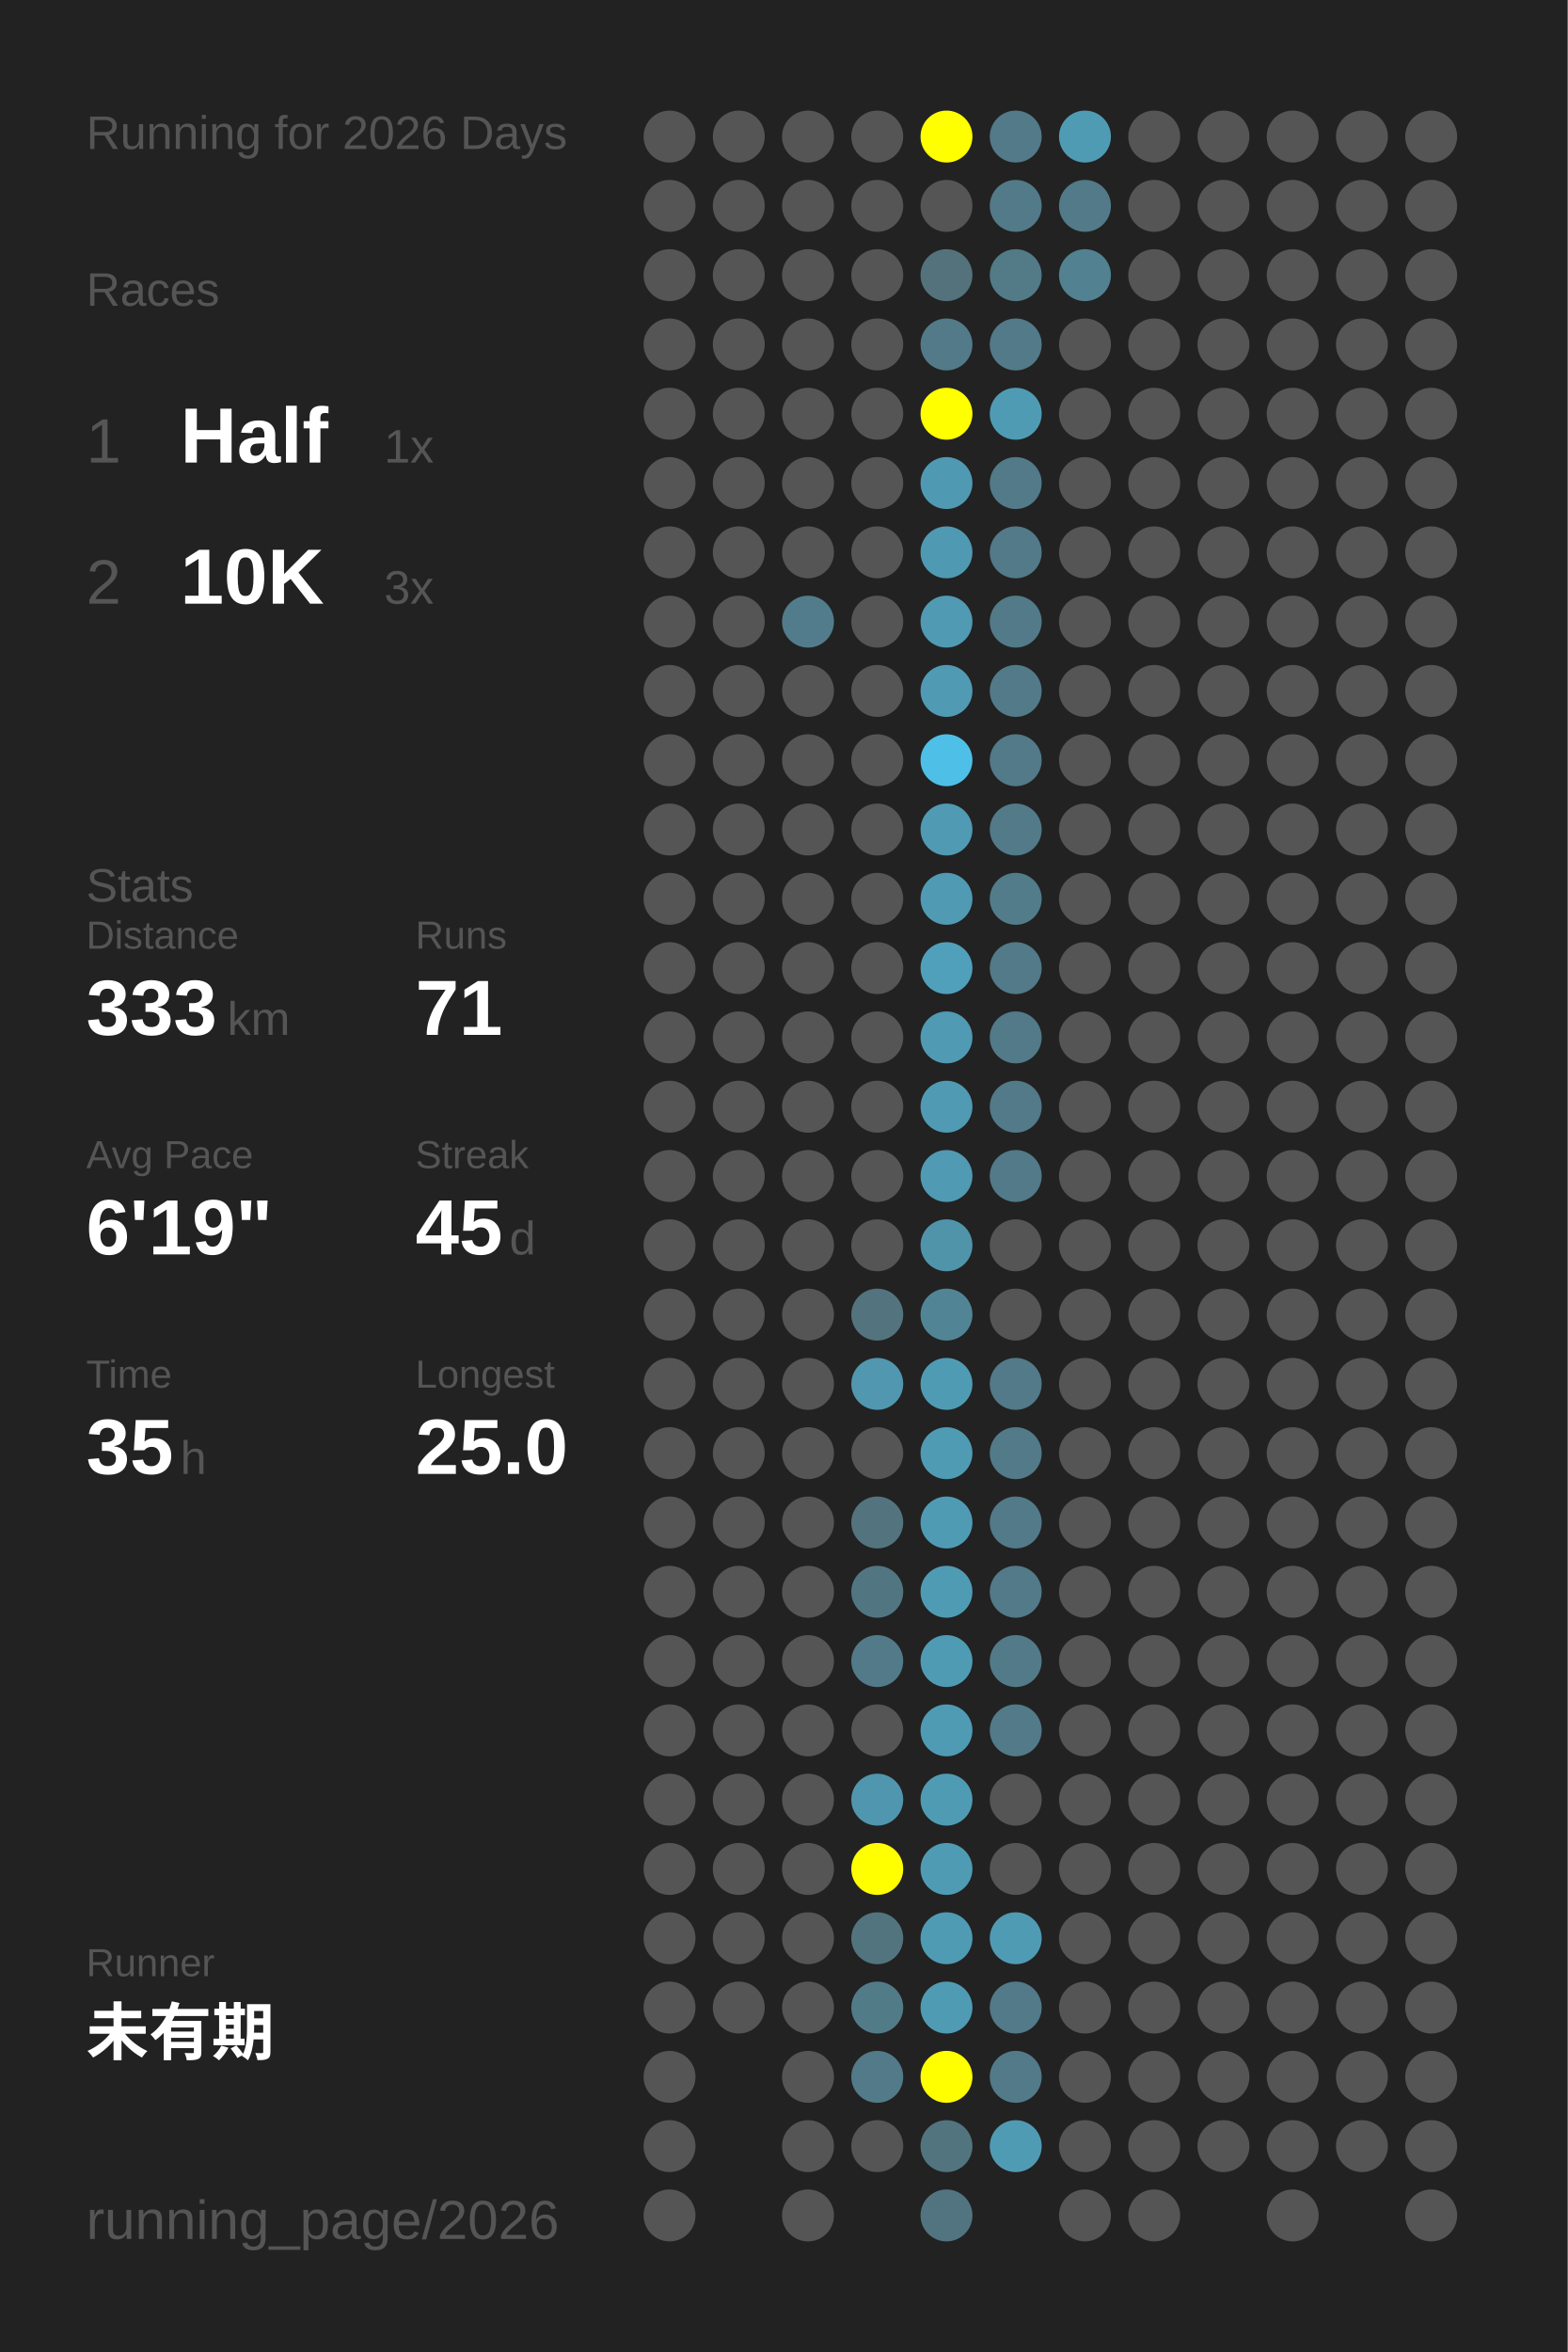
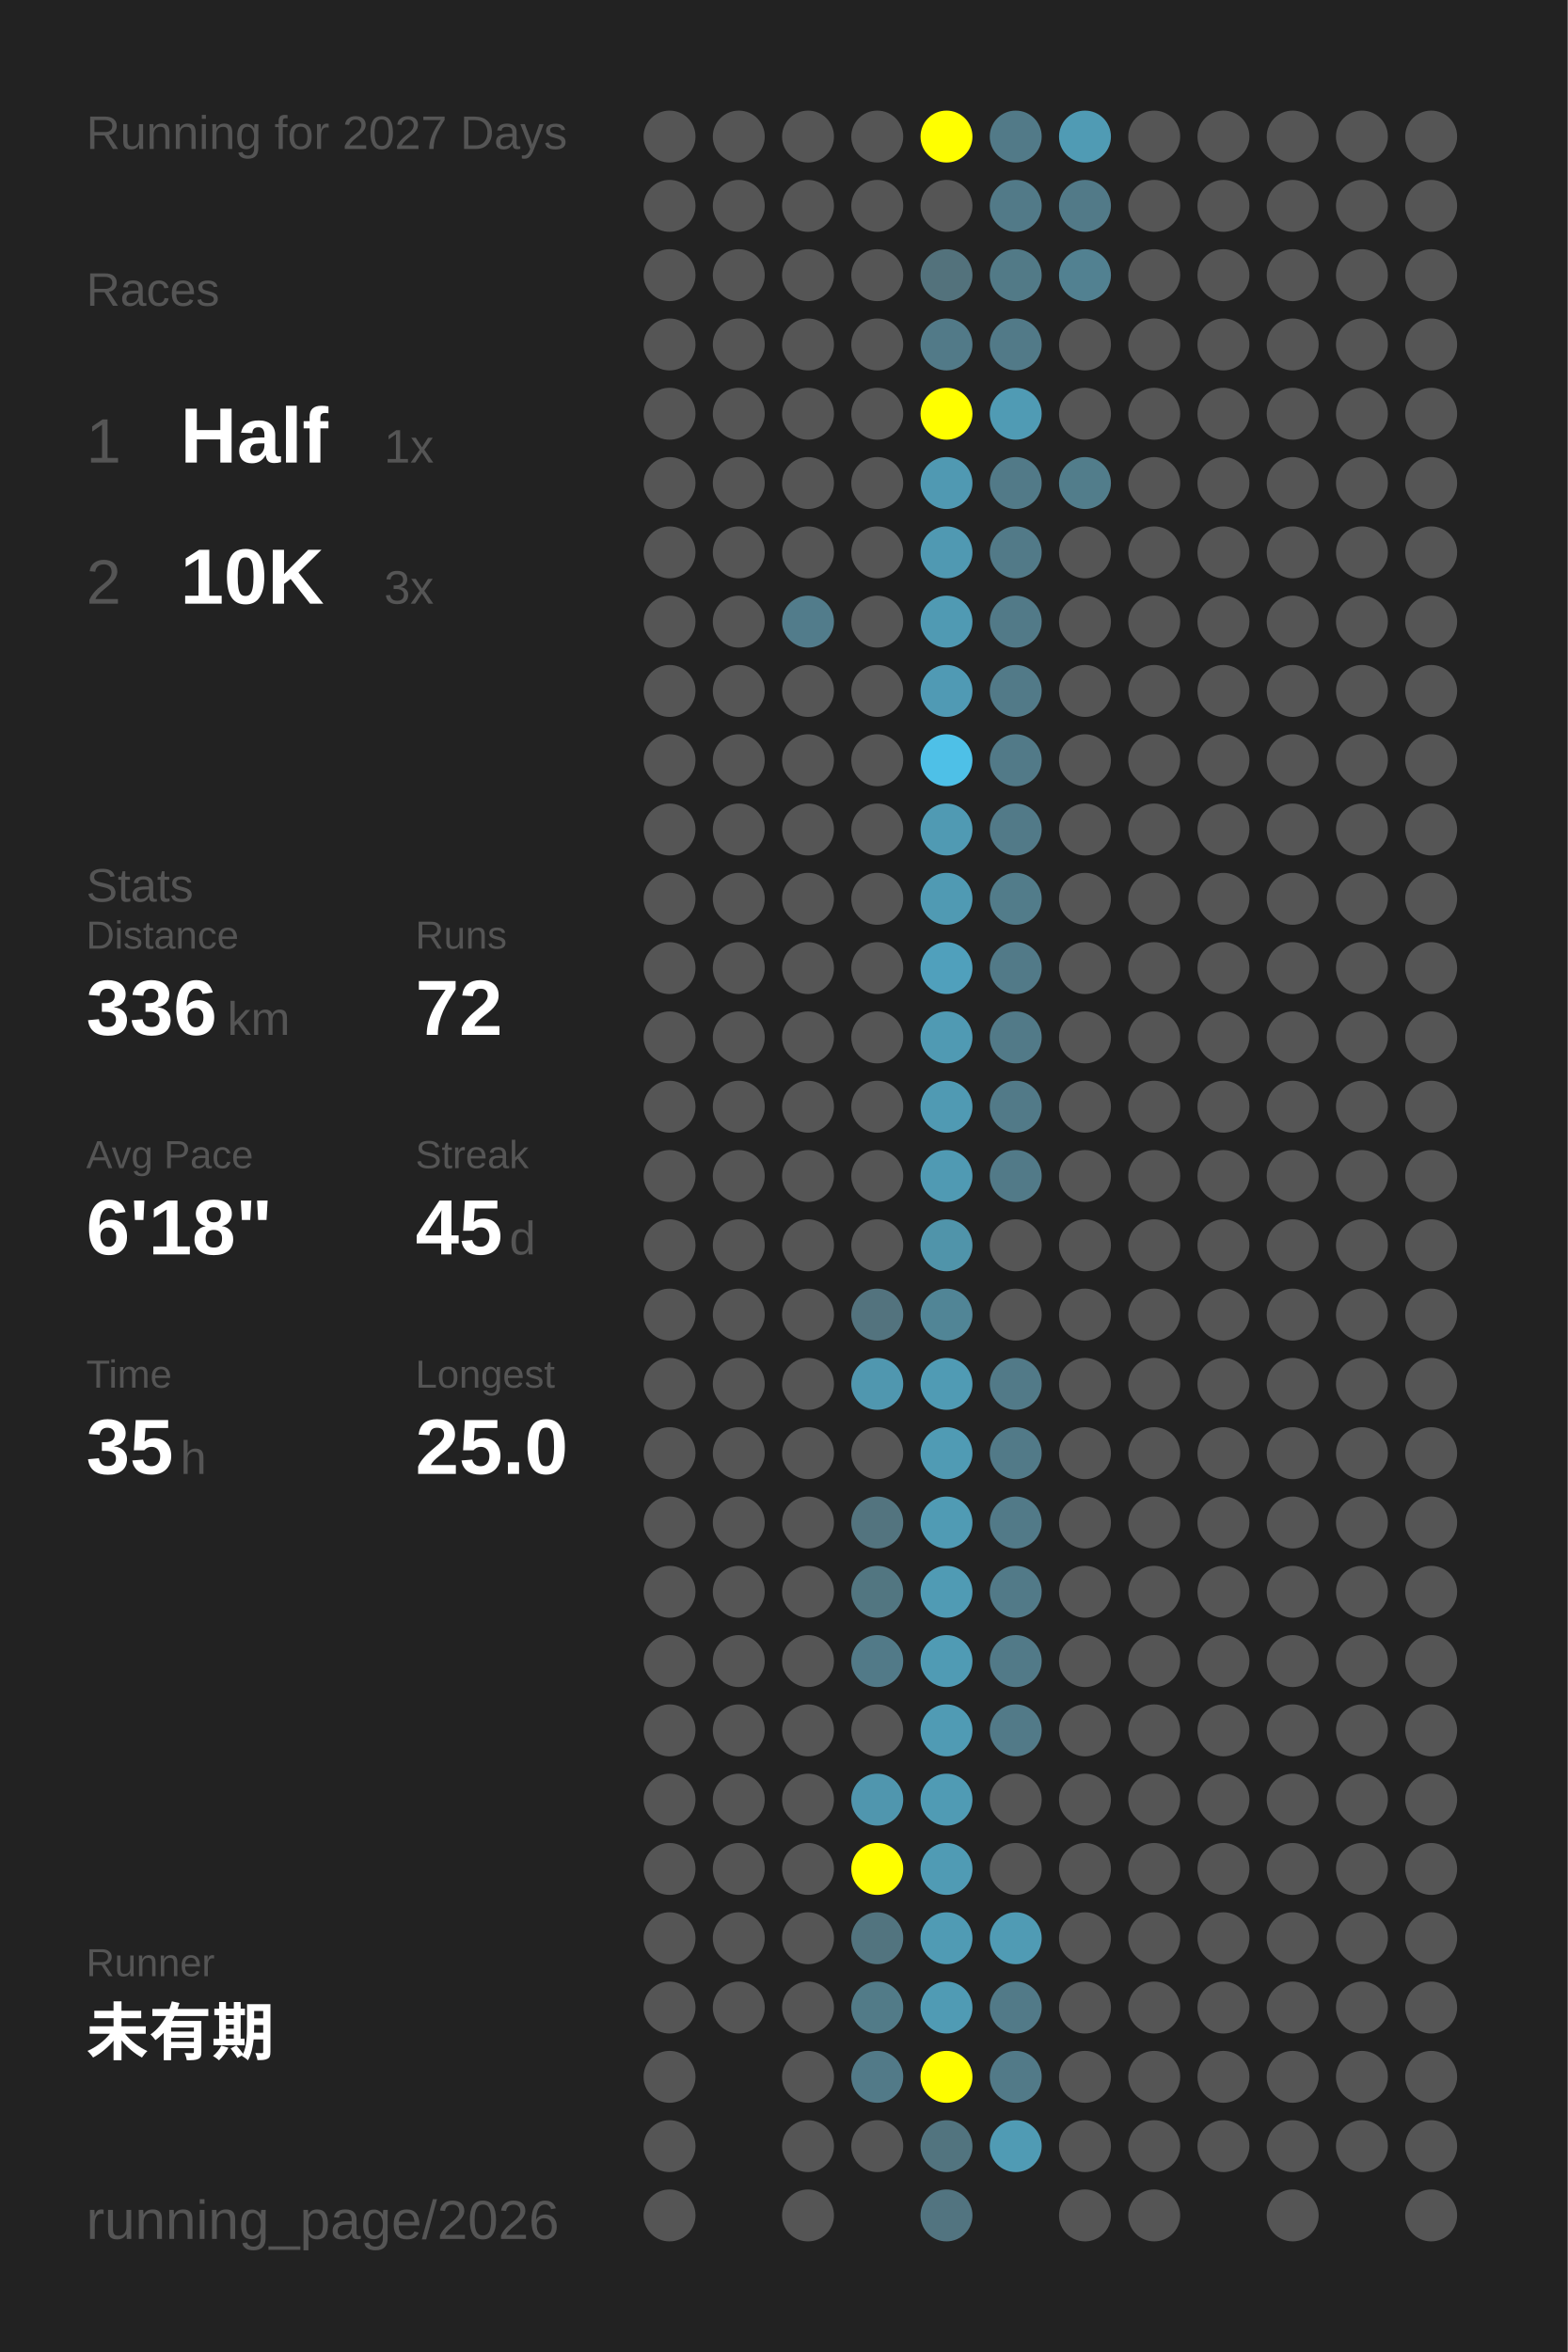
<svg xmlns="http://www.w3.org/2000/svg" baseProfile="full" height="300mm" version="1.1" viewBox="0,0,200,300" width="200mm">
  <defs />
  <rect fill="#222222" height="300" width="200" x="0" y="0" />
-   <text fill="#555555" style="font-size:6px; font-family:Arial;" x="11" y="19">Running for 2026 Days</text>
+   <text fill="#555555" style="font-size:6px; font-family:Arial;" x="11" y="19">Running for 2027 Days</text>
  <text fill="#555555" style="font-size:6px; font-family:Arial;" x="11" y="39">Races</text>
  <text fill="#555555" style="font-size:8px; font-family:Arial;" x="11" y="59">1</text>
  <text fill="#FFFFFF" style="font-size:10px; font-family:Arial; font-weight:bold;" x="23" y="59">Half</text>
  <text fill="#555555" style="font-size:6px; font-family:Arial;" x="49" y="59">1x</text>
  <text fill="#555555" style="font-size:8px; font-family:Arial;" x="11" y="77">2</text>
  <text fill="#FFFFFF" style="font-size:10px; font-family:Arial; font-weight:bold;" x="23" y="77">10K</text>
  <text fill="#555555" style="font-size:6px; font-family:Arial;" x="49" y="77">3x</text>
  <text fill="#555555" style="font-size:6px; font-family:Arial;" x="11" y="115">Stats</text>
  <text fill="#555555" style="font-size:5px; font-family:Arial;" x="11" y="121">Distance</text>
-   <text fill="#FFFFFF" style="font-size:10px; font-family:Arial; font-weight:bold;" x="11" y="132">333</text>
+   <text fill="#FFFFFF" style="font-size:10px; font-family:Arial; font-weight:bold;" x="11" y="132">336</text>
  <text fill="#555555" style="font-size:6px; font-family:Arial;" x="29" y="132">km</text>
  <text fill="#555555" style="font-size:5px; font-family:Arial;" x="53" y="121">Runs</text>
-   <text fill="#FFFFFF" style="font-size:10px; font-family:Arial; font-weight:bold;" x="53" y="132">71</text>
+   <text fill="#FFFFFF" style="font-size:10px; font-family:Arial; font-weight:bold;" x="53" y="132">72</text>
  <text fill="#555555" style="font-size:5px; font-family:Arial;" x="11" y="149">Avg Pace</text>
-   <text fill="#FFFFFF" style="font-size:10px; font-family:Arial; font-weight:bold;" x="11" y="160">6'19"</text>
+   <text fill="#FFFFFF" style="font-size:10px; font-family:Arial; font-weight:bold;" x="11" y="160">6'18"</text>
  <text fill="#555555" style="font-size:5px; font-family:Arial;" x="53" y="149">Streak</text>
  <text fill="#FFFFFF" style="font-size:10px; font-family:Arial; font-weight:bold;" x="53" y="160">45</text>
  <text fill="#555555" style="font-size:6px; font-family:Arial;" x="65" y="160">d</text>
  <text fill="#555555" style="font-size:5px; font-family:Arial;" x="11" y="177">Time</text>
  <text fill="#FFFFFF" style="font-size:10px; font-family:Arial; font-weight:bold;" x="11" y="188">35</text>
  <text fill="#555555" style="font-size:6px; font-family:Arial;" x="23" y="188">h</text>
  <text fill="#555555" style="font-size:5px; font-family:Arial;" x="53" y="177">Longest</text>
  <text fill="#FFFFFF" style="font-size:10px; font-family:Arial; font-weight:bold;" x="53" y="188">25.0</text>
  <text fill="#555555" style="font-size:5px; font-family:Arial;" x="11" y="252.065">Runner</text>
  <text fill="#FFFFFF" style="font-size:8px; font-family:Arial; font-weight:bold;" x="11" y="262.065">未有期</text>
  <text fill="#555555" style="font-size:7px; font-family:Arial;" x="11" y="285.581">running_page/2026</text>
  <circle cx="85.417" cy="17.419" fill="#555555" r="3.312" />
  <circle cx="85.417" cy="26.258" fill="#555555" r="3.312" />
  <circle cx="85.417" cy="35.097" fill="#555555" r="3.312" />
  <circle cx="85.417" cy="43.935" fill="#555555" r="3.312" />
  <circle cx="85.417" cy="52.774" fill="#555555" r="3.312" />
  <circle cx="85.417" cy="61.613" fill="#555555" r="3.312" />
  <circle cx="85.417" cy="70.452" fill="#555555" r="3.312" />
  <circle cx="85.417" cy="79.29" fill="#555555" r="3.312" />
  <circle cx="85.417" cy="88.129" fill="#555555" r="3.312" />
  <circle cx="85.417" cy="96.968" fill="#555555" r="3.312" />
  <circle cx="85.417" cy="105.806" fill="#555555" r="3.312" />
  <circle cx="85.417" cy="114.645" fill="#555555" r="3.312" />
  <circle cx="85.417" cy="123.484" fill="#555555" r="3.312" />
  <circle cx="85.417" cy="132.323" fill="#555555" r="3.312" />
  <circle cx="85.417" cy="141.161" fill="#555555" r="3.312" />
  <circle cx="85.417" cy="150" fill="#555555" r="3.312" />
  <circle cx="85.417" cy="158.839" fill="#555555" r="3.312" />
  <circle cx="85.417" cy="167.677" fill="#555555" r="3.312" />
  <circle cx="85.417" cy="176.516" fill="#555555" r="3.312" />
  <circle cx="85.417" cy="185.355" fill="#555555" r="3.312" />
  <circle cx="85.417" cy="194.194" fill="#555555" r="3.312" />
  <circle cx="85.417" cy="203.032" fill="#555555" r="3.312" />
  <circle cx="85.417" cy="211.871" fill="#555555" r="3.312" />
  <circle cx="85.417" cy="220.71" fill="#555555" r="3.312" />
  <circle cx="85.417" cy="229.548" fill="#555555" r="3.312" />
  <circle cx="85.417" cy="238.387" fill="#555555" r="3.312" />
  <circle cx="85.417" cy="247.226" fill="#555555" r="3.312" />
  <circle cx="85.417" cy="256.065" fill="#555555" r="3.312" />
  <circle cx="85.417" cy="264.903" fill="#555555" r="3.312" />
  <circle cx="85.417" cy="273.742" fill="#555555" r="3.312" />
  <circle cx="85.417" cy="282.581" fill="#555555" r="3.312" />
  <circle cx="94.25" cy="17.419" fill="#555555" r="3.312" />
  <circle cx="94.25" cy="26.258" fill="#555555" r="3.312" />
  <circle cx="94.25" cy="35.097" fill="#555555" r="3.312" />
  <circle cx="94.25" cy="43.935" fill="#555555" r="3.312" />
  <circle cx="94.25" cy="52.774" fill="#555555" r="3.312" />
  <circle cx="94.25" cy="61.613" fill="#555555" r="3.312" />
  <circle cx="94.25" cy="70.452" fill="#555555" r="3.312" />
  <circle cx="94.25" cy="79.29" fill="#555555" r="3.312" />
  <circle cx="94.25" cy="88.129" fill="#555555" r="3.312" />
  <circle cx="94.25" cy="96.968" fill="#555555" r="3.312" />
  <circle cx="94.25" cy="105.806" fill="#555555" r="3.312" />
  <circle cx="94.25" cy="114.645" fill="#555555" r="3.312" />
  <circle cx="94.25" cy="123.484" fill="#555555" r="3.312" />
  <circle cx="94.25" cy="132.323" fill="#555555" r="3.312" />
  <circle cx="94.25" cy="141.161" fill="#555555" r="3.312" />
  <circle cx="94.25" cy="150" fill="#555555" r="3.312" />
  <circle cx="94.25" cy="158.839" fill="#555555" r="3.312" />
  <circle cx="94.25" cy="167.677" fill="#555555" r="3.312" />
  <circle cx="94.25" cy="176.516" fill="#555555" r="3.312" />
  <circle cx="94.25" cy="185.355" fill="#555555" r="3.312" />
  <circle cx="94.25" cy="194.194" fill="#555555" r="3.312" />
  <circle cx="94.25" cy="203.032" fill="#555555" r="3.312" />
  <circle cx="94.25" cy="211.871" fill="#555555" r="3.312" />
  <circle cx="94.25" cy="220.71" fill="#555555" r="3.312" />
  <circle cx="94.25" cy="229.548" fill="#555555" r="3.312" />
  <circle cx="94.25" cy="238.387" fill="#555555" r="3.312" />
  <circle cx="94.25" cy="247.226" fill="#555555" r="3.312" />
  <circle cx="94.25" cy="256.065" fill="#555555" r="3.312" />
  <circle cx="103.083" cy="17.419" fill="#555555" r="3.312" />
  <circle cx="103.083" cy="26.258" fill="#555555" r="3.312" />
  <circle cx="103.083" cy="35.097" fill="#555555" r="3.312" />
  <circle cx="103.083" cy="43.935" fill="#555555" r="3.312" />
  <circle cx="103.083" cy="52.774" fill="#555555" r="3.312" />
  <circle cx="103.083" cy="61.613" fill="#555555" r="3.312" />
  <circle cx="103.083" cy="70.452" fill="#555555" r="3.312" />
  <circle cx="103.083" cy="79.29" fill="#527c8b" r="3.312" />
  <circle cx="103.083" cy="88.129" fill="#555555" r="3.312" />
  <circle cx="103.083" cy="96.968" fill="#555555" r="3.312" />
  <circle cx="103.083" cy="105.806" fill="#555555" r="3.312" />
  <circle cx="103.083" cy="114.645" fill="#555555" r="3.312" />
  <circle cx="103.083" cy="123.484" fill="#555555" r="3.312" />
  <circle cx="103.083" cy="132.323" fill="#555555" r="3.312" />
  <circle cx="103.083" cy="141.161" fill="#555555" r="3.312" />
  <circle cx="103.083" cy="150" fill="#555555" r="3.312" />
  <circle cx="103.083" cy="158.839" fill="#555555" r="3.312" />
  <circle cx="103.083" cy="167.677" fill="#555555" r="3.312" />
  <circle cx="103.083" cy="176.516" fill="#555555" r="3.312" />
  <circle cx="103.083" cy="185.355" fill="#555555" r="3.312" />
  <circle cx="103.083" cy="194.194" fill="#555555" r="3.312" />
  <circle cx="103.083" cy="203.032" fill="#555555" r="3.312" />
  <circle cx="103.083" cy="211.871" fill="#555555" r="3.312" />
  <circle cx="103.083" cy="220.71" fill="#555555" r="3.312" />
  <circle cx="103.083" cy="229.548" fill="#555555" r="3.312" />
  <circle cx="103.083" cy="238.387" fill="#555555" r="3.312" />
  <circle cx="103.083" cy="247.226" fill="#555555" r="3.312" />
  <circle cx="103.083" cy="256.065" fill="#555555" r="3.312" />
  <circle cx="103.083" cy="264.903" fill="#555555" r="3.312" />
  <circle cx="103.083" cy="273.742" fill="#555555" r="3.312" />
  <circle cx="103.083" cy="282.581" fill="#555555" r="3.312" />
  <circle cx="111.917" cy="17.419" fill="#555555" r="3.312" />
  <circle cx="111.917" cy="26.258" fill="#555555" r="3.312" />
  <circle cx="111.917" cy="35.097" fill="#555555" r="3.312" />
  <circle cx="111.917" cy="43.935" fill="#555555" r="3.312" />
  <circle cx="111.917" cy="52.774" fill="#555555" r="3.312" />
  <circle cx="111.917" cy="61.613" fill="#555555" r="3.312" />
  <circle cx="111.917" cy="70.452" fill="#555555" r="3.312" />
  <circle cx="111.917" cy="79.29" fill="#555555" r="3.312" />
  <circle cx="111.917" cy="88.129" fill="#555555" r="3.312" />
  <circle cx="111.917" cy="96.968" fill="#555555" r="3.312" />
  <circle cx="111.917" cy="105.806" fill="#555555" r="3.312" />
  <circle cx="111.917" cy="114.645" fill="#555555" r="3.312" />
  <circle cx="111.917" cy="123.484" fill="#555555" r="3.312" />
  <circle cx="111.917" cy="132.323" fill="#555555" r="3.312" />
  <circle cx="111.917" cy="141.161" fill="#555555" r="3.312" />
  <circle cx="111.917" cy="150" fill="#555555" r="3.312" />
  <circle cx="111.917" cy="158.839" fill="#555555" r="3.312" />
  <circle cx="111.917" cy="167.677" fill="#53737e" r="3.312" />
  <circle cx="111.917" cy="176.516" fill="#5097af" r="3.312" />
  <circle cx="111.917" cy="185.355" fill="#555555" r="3.312" />
  <circle cx="111.917" cy="194.194" fill="#53747f" r="3.312" />
  <circle cx="111.917" cy="203.032" fill="#527681" r="3.312" />
  <circle cx="111.917" cy="211.871" fill="#527a88" r="3.312" />
  <circle cx="111.917" cy="220.71" fill="#555555" r="3.312" />
  <circle cx="111.917" cy="229.548" fill="#5096ae" r="3.312" />
  <circle cx="111.917" cy="238.387" fill="#FFFF00" r="3.312" />
  <circle cx="111.917" cy="247.226" fill="#52747f" r="3.312" />
  <circle cx="111.917" cy="256.065" fill="#527b88" r="3.312" />
  <circle cx="111.917" cy="264.903" fill="#527a88" r="3.312" />
  <circle cx="111.917" cy="273.742" fill="#555555" r="3.312" />
  <circle cx="120.75" cy="17.419" fill="#FFFF00" r="3.312" />
  <circle cx="120.75" cy="26.258" fill="#555555" r="3.312" />
  <circle cx="120.75" cy="35.097" fill="#53727c" r="3.312" />
  <circle cx="120.75" cy="43.935" fill="#527a88" r="3.312" />
  <circle cx="120.75" cy="52.774" fill="#FFFF00" r="3.312" />
  <circle cx="120.75" cy="61.613" fill="#5099b2" r="3.312" />
  <circle cx="120.75" cy="70.452" fill="#5099b2" r="3.312" />
  <circle cx="120.75" cy="79.29" fill="#509ab3" r="3.312" />
  <circle cx="120.75" cy="88.129" fill="#509ab4" r="3.312" />
  <circle cx="120.75" cy="96.968" fill="#4ec0e7" r="3.312" />
  <circle cx="120.75" cy="105.806" fill="#509ab3" r="3.312" />
  <circle cx="120.75" cy="114.645" fill="#509ab3" r="3.312" />
  <circle cx="120.75" cy="123.484" fill="#50a0bc" r="3.312" />
  <circle cx="120.75" cy="132.323" fill="#509ab3" r="3.312" />
  <circle cx="120.75" cy="141.161" fill="#509ab3" r="3.312" />
  <circle cx="120.75" cy="150" fill="#509ab3" r="3.312" />
  <circle cx="120.75" cy="158.839" fill="#5094aa" r="3.312" />
  <circle cx="120.75" cy="167.677" fill="#518596" r="3.312" />
  <circle cx="120.75" cy="176.516" fill="#509bb4" r="3.312" />
  <circle cx="120.75" cy="185.355" fill="#509bb4" r="3.312" />
  <circle cx="120.75" cy="194.194" fill="#509bb4" r="3.312" />
  <circle cx="120.75" cy="203.032" fill="#509bb4" r="3.312" />
  <circle cx="120.75" cy="211.871" fill="#509bb4" r="3.312" />
  <circle cx="120.75" cy="220.71" fill="#509bb4" r="3.312" />
  <circle cx="120.75" cy="229.548" fill="#509bb4" r="3.312" />
  <circle cx="120.75" cy="238.387" fill="#509bb4" r="3.312" />
  <circle cx="120.75" cy="247.226" fill="#509bb4" r="3.312" />
  <circle cx="120.75" cy="256.065" fill="#509bb4" r="3.312" />
  <circle cx="120.75" cy="264.903" fill="#FFFF00" r="3.312" />
  <circle cx="120.75" cy="273.742" fill="#52747f" r="3.312" />
  <circle cx="120.75" cy="282.581" fill="#527480" r="3.312" />
  <circle cx="129.583" cy="17.419" fill="#527a88" r="3.312" />
  <circle cx="129.583" cy="26.258" fill="#527a88" r="3.312" />
  <circle cx="129.583" cy="35.097" fill="#527a87" r="3.312" />
  <circle cx="129.583" cy="43.935" fill="#527a88" r="3.312" />
  <circle cx="129.583" cy="52.774" fill="#509bb4" r="3.312" />
  <circle cx="129.583" cy="61.613" fill="#527a88" r="3.312" />
  <circle cx="129.583" cy="70.452" fill="#527a88" r="3.312" />
  <circle cx="129.583" cy="79.29" fill="#527a88" r="3.312" />
  <circle cx="129.583" cy="88.129" fill="#527a88" r="3.312" />
  <circle cx="129.583" cy="96.968" fill="#527a88" r="3.312" />
  <circle cx="129.583" cy="105.806" fill="#527a88" r="3.312" />
  <circle cx="129.583" cy="114.645" fill="#527c8a" r="3.312" />
  <circle cx="129.583" cy="123.484" fill="#527a88" r="3.312" />
  <circle cx="129.583" cy="132.323" fill="#527a88" r="3.312" />
  <circle cx="129.583" cy="141.161" fill="#527a88" r="3.312" />
  <circle cx="129.583" cy="150" fill="#527a88" r="3.312" />
  <circle cx="129.583" cy="158.839" fill="#555555" r="3.312" />
  <circle cx="129.583" cy="167.677" fill="#555555" r="3.312" />
  <circle cx="129.583" cy="176.516" fill="#527a88" r="3.312" />
  <circle cx="129.583" cy="185.355" fill="#527a88" r="3.312" />
  <circle cx="129.583" cy="194.194" fill="#527a88" r="3.312" />
  <circle cx="129.583" cy="203.032" fill="#527a88" r="3.312" />
  <circle cx="129.583" cy="211.871" fill="#527a88" r="3.312" />
  <circle cx="129.583" cy="220.71" fill="#527a88" r="3.312" />
  <circle cx="129.583" cy="229.548" fill="#555555" r="3.312" />
  <circle cx="129.583" cy="238.387" fill="#555555" r="3.312" />
  <circle cx="129.583" cy="247.226" fill="#509bb4" r="3.312" />
  <circle cx="129.583" cy="256.065" fill="#527a88" r="3.312" />
  <circle cx="129.583" cy="264.903" fill="#527a88" r="3.312" />
  <circle cx="129.583" cy="273.742" fill="#509bb4" r="3.312" />
  <circle cx="138.417" cy="17.419" fill="#509bb4" r="3.312" />
  <circle cx="138.417" cy="26.258" fill="#527a88" r="3.312" />
  <circle cx="138.417" cy="35.097" fill="#528191" r="3.312" />
  <circle cx="138.417" cy="43.935" fill="#555555" r="3.312" />
  <circle cx="138.417" cy="52.774" fill="#555555" r="3.312" />
-   <circle cx="138.417" cy="61.613" fill="#555555" r="3.312" />
+   <circle cx="138.417" cy="61.613" fill="#527d8b" r="3.312" />
  <circle cx="138.417" cy="70.452" fill="#555555" r="3.312" />
  <circle cx="138.417" cy="79.29" fill="#555555" r="3.312" />
  <circle cx="138.417" cy="88.129" fill="#555555" r="3.312" />
  <circle cx="138.417" cy="96.968" fill="#555555" r="3.312" />
  <circle cx="138.417" cy="105.806" fill="#555555" r="3.312" />
  <circle cx="138.417" cy="114.645" fill="#555555" r="3.312" />
  <circle cx="138.417" cy="123.484" fill="#555555" r="3.312" />
  <circle cx="138.417" cy="132.323" fill="#555555" r="3.312" />
  <circle cx="138.417" cy="141.161" fill="#555555" r="3.312" />
  <circle cx="138.417" cy="150" fill="#555555" r="3.312" />
  <circle cx="138.417" cy="158.839" fill="#555555" r="3.312" />
  <circle cx="138.417" cy="167.677" fill="#555555" r="3.312" />
  <circle cx="138.417" cy="176.516" fill="#555555" r="3.312" />
  <circle cx="138.417" cy="185.355" fill="#555555" r="3.312" />
  <circle cx="138.417" cy="194.194" fill="#555555" r="3.312" />
  <circle cx="138.417" cy="203.032" fill="#555555" r="3.312" />
  <circle cx="138.417" cy="211.871" fill="#555555" r="3.312" />
  <circle cx="138.417" cy="220.71" fill="#555555" r="3.312" />
  <circle cx="138.417" cy="229.548" fill="#555555" r="3.312" />
  <circle cx="138.417" cy="238.387" fill="#555555" r="3.312" />
  <circle cx="138.417" cy="247.226" fill="#555555" r="3.312" />
  <circle cx="138.417" cy="256.065" fill="#555555" r="3.312" />
  <circle cx="138.417" cy="264.903" fill="#555555" r="3.312" />
  <circle cx="138.417" cy="273.742" fill="#555555" r="3.312" />
  <circle cx="138.417" cy="282.581" fill="#555555" r="3.312" />
  <circle cx="147.25" cy="17.419" fill="#555555" r="3.312" />
  <circle cx="147.25" cy="26.258" fill="#555555" r="3.312" />
  <circle cx="147.25" cy="35.097" fill="#555555" r="3.312" />
  <circle cx="147.25" cy="43.935" fill="#555555" r="3.312" />
  <circle cx="147.25" cy="52.774" fill="#555555" r="3.312" />
  <circle cx="147.25" cy="61.613" fill="#555555" r="3.312" />
  <circle cx="147.25" cy="70.452" fill="#555555" r="3.312" />
  <circle cx="147.25" cy="79.29" fill="#555555" r="3.312" />
  <circle cx="147.25" cy="88.129" fill="#555555" r="3.312" />
  <circle cx="147.25" cy="96.968" fill="#555555" r="3.312" />
  <circle cx="147.25" cy="105.806" fill="#555555" r="3.312" />
  <circle cx="147.25" cy="114.645" fill="#555555" r="3.312" />
  <circle cx="147.25" cy="123.484" fill="#555555" r="3.312" />
  <circle cx="147.25" cy="132.323" fill="#555555" r="3.312" />
  <circle cx="147.25" cy="141.161" fill="#555555" r="3.312" />
  <circle cx="147.25" cy="150" fill="#555555" r="3.312" />
  <circle cx="147.25" cy="158.839" fill="#555555" r="3.312" />
  <circle cx="147.25" cy="167.677" fill="#555555" r="3.312" />
  <circle cx="147.25" cy="176.516" fill="#555555" r="3.312" />
  <circle cx="147.25" cy="185.355" fill="#555555" r="3.312" />
  <circle cx="147.25" cy="194.194" fill="#555555" r="3.312" />
  <circle cx="147.25" cy="203.032" fill="#555555" r="3.312" />
  <circle cx="147.25" cy="211.871" fill="#555555" r="3.312" />
  <circle cx="147.25" cy="220.71" fill="#555555" r="3.312" />
  <circle cx="147.25" cy="229.548" fill="#555555" r="3.312" />
  <circle cx="147.25" cy="238.387" fill="#555555" r="3.312" />
  <circle cx="147.25" cy="247.226" fill="#555555" r="3.312" />
  <circle cx="147.25" cy="256.065" fill="#555555" r="3.312" />
  <circle cx="147.25" cy="264.903" fill="#555555" r="3.312" />
  <circle cx="147.25" cy="273.742" fill="#555555" r="3.312" />
  <circle cx="147.25" cy="282.581" fill="#555555" r="3.312" />
  <circle cx="156.083" cy="17.419" fill="#555555" r="3.312" />
  <circle cx="156.083" cy="26.258" fill="#555555" r="3.312" />
  <circle cx="156.083" cy="35.097" fill="#555555" r="3.312" />
  <circle cx="156.083" cy="43.935" fill="#555555" r="3.312" />
  <circle cx="156.083" cy="52.774" fill="#555555" r="3.312" />
  <circle cx="156.083" cy="61.613" fill="#555555" r="3.312" />
  <circle cx="156.083" cy="70.452" fill="#555555" r="3.312" />
  <circle cx="156.083" cy="79.29" fill="#555555" r="3.312" />
  <circle cx="156.083" cy="88.129" fill="#555555" r="3.312" />
  <circle cx="156.083" cy="96.968" fill="#555555" r="3.312" />
  <circle cx="156.083" cy="105.806" fill="#555555" r="3.312" />
  <circle cx="156.083" cy="114.645" fill="#555555" r="3.312" />
  <circle cx="156.083" cy="123.484" fill="#555555" r="3.312" />
  <circle cx="156.083" cy="132.323" fill="#555555" r="3.312" />
  <circle cx="156.083" cy="141.161" fill="#555555" r="3.312" />
  <circle cx="156.083" cy="150" fill="#555555" r="3.312" />
  <circle cx="156.083" cy="158.839" fill="#555555" r="3.312" />
  <circle cx="156.083" cy="167.677" fill="#555555" r="3.312" />
  <circle cx="156.083" cy="176.516" fill="#555555" r="3.312" />
  <circle cx="156.083" cy="185.355" fill="#555555" r="3.312" />
  <circle cx="156.083" cy="194.194" fill="#555555" r="3.312" />
  <circle cx="156.083" cy="203.032" fill="#555555" r="3.312" />
  <circle cx="156.083" cy="211.871" fill="#555555" r="3.312" />
  <circle cx="156.083" cy="220.71" fill="#555555" r="3.312" />
  <circle cx="156.083" cy="229.548" fill="#555555" r="3.312" />
  <circle cx="156.083" cy="238.387" fill="#555555" r="3.312" />
  <circle cx="156.083" cy="247.226" fill="#555555" r="3.312" />
  <circle cx="156.083" cy="256.065" fill="#555555" r="3.312" />
  <circle cx="156.083" cy="264.903" fill="#555555" r="3.312" />
  <circle cx="156.083" cy="273.742" fill="#555555" r="3.312" />
  <circle cx="164.917" cy="17.419" fill="#555555" r="3.312" />
  <circle cx="164.917" cy="26.258" fill="#555555" r="3.312" />
  <circle cx="164.917" cy="35.097" fill="#555555" r="3.312" />
  <circle cx="164.917" cy="43.935" fill="#555555" r="3.312" />
  <circle cx="164.917" cy="52.774" fill="#555555" r="3.312" />
  <circle cx="164.917" cy="61.613" fill="#555555" r="3.312" />
  <circle cx="164.917" cy="70.452" fill="#555555" r="3.312" />
  <circle cx="164.917" cy="79.29" fill="#555555" r="3.312" />
  <circle cx="164.917" cy="88.129" fill="#555555" r="3.312" />
  <circle cx="164.917" cy="96.968" fill="#555555" r="3.312" />
  <circle cx="164.917" cy="105.806" fill="#555555" r="3.312" />
  <circle cx="164.917" cy="114.645" fill="#555555" r="3.312" />
  <circle cx="164.917" cy="123.484" fill="#555555" r="3.312" />
  <circle cx="164.917" cy="132.323" fill="#555555" r="3.312" />
  <circle cx="164.917" cy="141.161" fill="#555555" r="3.312" />
  <circle cx="164.917" cy="150" fill="#555555" r="3.312" />
  <circle cx="164.917" cy="158.839" fill="#555555" r="3.312" />
  <circle cx="164.917" cy="167.677" fill="#555555" r="3.312" />
  <circle cx="164.917" cy="176.516" fill="#555555" r="3.312" />
  <circle cx="164.917" cy="185.355" fill="#555555" r="3.312" />
  <circle cx="164.917" cy="194.194" fill="#555555" r="3.312" />
  <circle cx="164.917" cy="203.032" fill="#555555" r="3.312" />
  <circle cx="164.917" cy="211.871" fill="#555555" r="3.312" />
  <circle cx="164.917" cy="220.71" fill="#555555" r="3.312" />
  <circle cx="164.917" cy="229.548" fill="#555555" r="3.312" />
  <circle cx="164.917" cy="238.387" fill="#555555" r="3.312" />
  <circle cx="164.917" cy="247.226" fill="#555555" r="3.312" />
  <circle cx="164.917" cy="256.065" fill="#555555" r="3.312" />
  <circle cx="164.917" cy="264.903" fill="#555555" r="3.312" />
  <circle cx="164.917" cy="273.742" fill="#555555" r="3.312" />
  <circle cx="164.917" cy="282.581" fill="#555555" r="3.312" />
  <circle cx="173.75" cy="17.419" fill="#555555" r="3.312" />
  <circle cx="173.75" cy="26.258" fill="#555555" r="3.312" />
  <circle cx="173.75" cy="35.097" fill="#555555" r="3.312" />
  <circle cx="173.75" cy="43.935" fill="#555555" r="3.312" />
  <circle cx="173.75" cy="52.774" fill="#555555" r="3.312" />
  <circle cx="173.75" cy="61.613" fill="#555555" r="3.312" />
  <circle cx="173.75" cy="70.452" fill="#555555" r="3.312" />
  <circle cx="173.75" cy="79.29" fill="#555555" r="3.312" />
  <circle cx="173.75" cy="88.129" fill="#555555" r="3.312" />
  <circle cx="173.75" cy="96.968" fill="#555555" r="3.312" />
  <circle cx="173.75" cy="105.806" fill="#555555" r="3.312" />
  <circle cx="173.75" cy="114.645" fill="#555555" r="3.312" />
  <circle cx="173.75" cy="123.484" fill="#555555" r="3.312" />
  <circle cx="173.75" cy="132.323" fill="#555555" r="3.312" />
  <circle cx="173.75" cy="141.161" fill="#555555" r="3.312" />
  <circle cx="173.75" cy="150" fill="#555555" r="3.312" />
  <circle cx="173.75" cy="158.839" fill="#555555" r="3.312" />
  <circle cx="173.75" cy="167.677" fill="#555555" r="3.312" />
  <circle cx="173.75" cy="176.516" fill="#555555" r="3.312" />
  <circle cx="173.75" cy="185.355" fill="#555555" r="3.312" />
  <circle cx="173.75" cy="194.194" fill="#555555" r="3.312" />
  <circle cx="173.75" cy="203.032" fill="#555555" r="3.312" />
  <circle cx="173.75" cy="211.871" fill="#555555" r="3.312" />
  <circle cx="173.75" cy="220.71" fill="#555555" r="3.312" />
  <circle cx="173.75" cy="229.548" fill="#555555" r="3.312" />
  <circle cx="173.75" cy="238.387" fill="#555555" r="3.312" />
  <circle cx="173.75" cy="247.226" fill="#555555" r="3.312" />
  <circle cx="173.75" cy="256.065" fill="#555555" r="3.312" />
  <circle cx="173.75" cy="264.903" fill="#555555" r="3.312" />
  <circle cx="173.75" cy="273.742" fill="#555555" r="3.312" />
  <circle cx="182.583" cy="17.419" fill="#555555" r="3.312" />
  <circle cx="182.583" cy="26.258" fill="#555555" r="3.312" />
  <circle cx="182.583" cy="35.097" fill="#555555" r="3.312" />
  <circle cx="182.583" cy="43.935" fill="#555555" r="3.312" />
  <circle cx="182.583" cy="52.774" fill="#555555" r="3.312" />
  <circle cx="182.583" cy="61.613" fill="#555555" r="3.312" />
  <circle cx="182.583" cy="70.452" fill="#555555" r="3.312" />
  <circle cx="182.583" cy="79.29" fill="#555555" r="3.312" />
  <circle cx="182.583" cy="88.129" fill="#555555" r="3.312" />
  <circle cx="182.583" cy="96.968" fill="#555555" r="3.312" />
  <circle cx="182.583" cy="105.806" fill="#555555" r="3.312" />
  <circle cx="182.583" cy="114.645" fill="#555555" r="3.312" />
  <circle cx="182.583" cy="123.484" fill="#555555" r="3.312" />
  <circle cx="182.583" cy="132.323" fill="#555555" r="3.312" />
  <circle cx="182.583" cy="141.161" fill="#555555" r="3.312" />
  <circle cx="182.583" cy="150" fill="#555555" r="3.312" />
  <circle cx="182.583" cy="158.839" fill="#555555" r="3.312" />
  <circle cx="182.583" cy="167.677" fill="#555555" r="3.312" />
  <circle cx="182.583" cy="176.516" fill="#555555" r="3.312" />
  <circle cx="182.583" cy="185.355" fill="#555555" r="3.312" />
  <circle cx="182.583" cy="194.194" fill="#555555" r="3.312" />
  <circle cx="182.583" cy="203.032" fill="#555555" r="3.312" />
  <circle cx="182.583" cy="211.871" fill="#555555" r="3.312" />
  <circle cx="182.583" cy="220.71" fill="#555555" r="3.312" />
  <circle cx="182.583" cy="229.548" fill="#555555" r="3.312" />
  <circle cx="182.583" cy="238.387" fill="#555555" r="3.312" />
  <circle cx="182.583" cy="247.226" fill="#555555" r="3.312" />
  <circle cx="182.583" cy="256.065" fill="#555555" r="3.312" />
  <circle cx="182.583" cy="264.903" fill="#555555" r="3.312" />
  <circle cx="182.583" cy="273.742" fill="#555555" r="3.312" />
  <circle cx="182.583" cy="282.581" fill="#555555" r="3.312" />
</svg>
